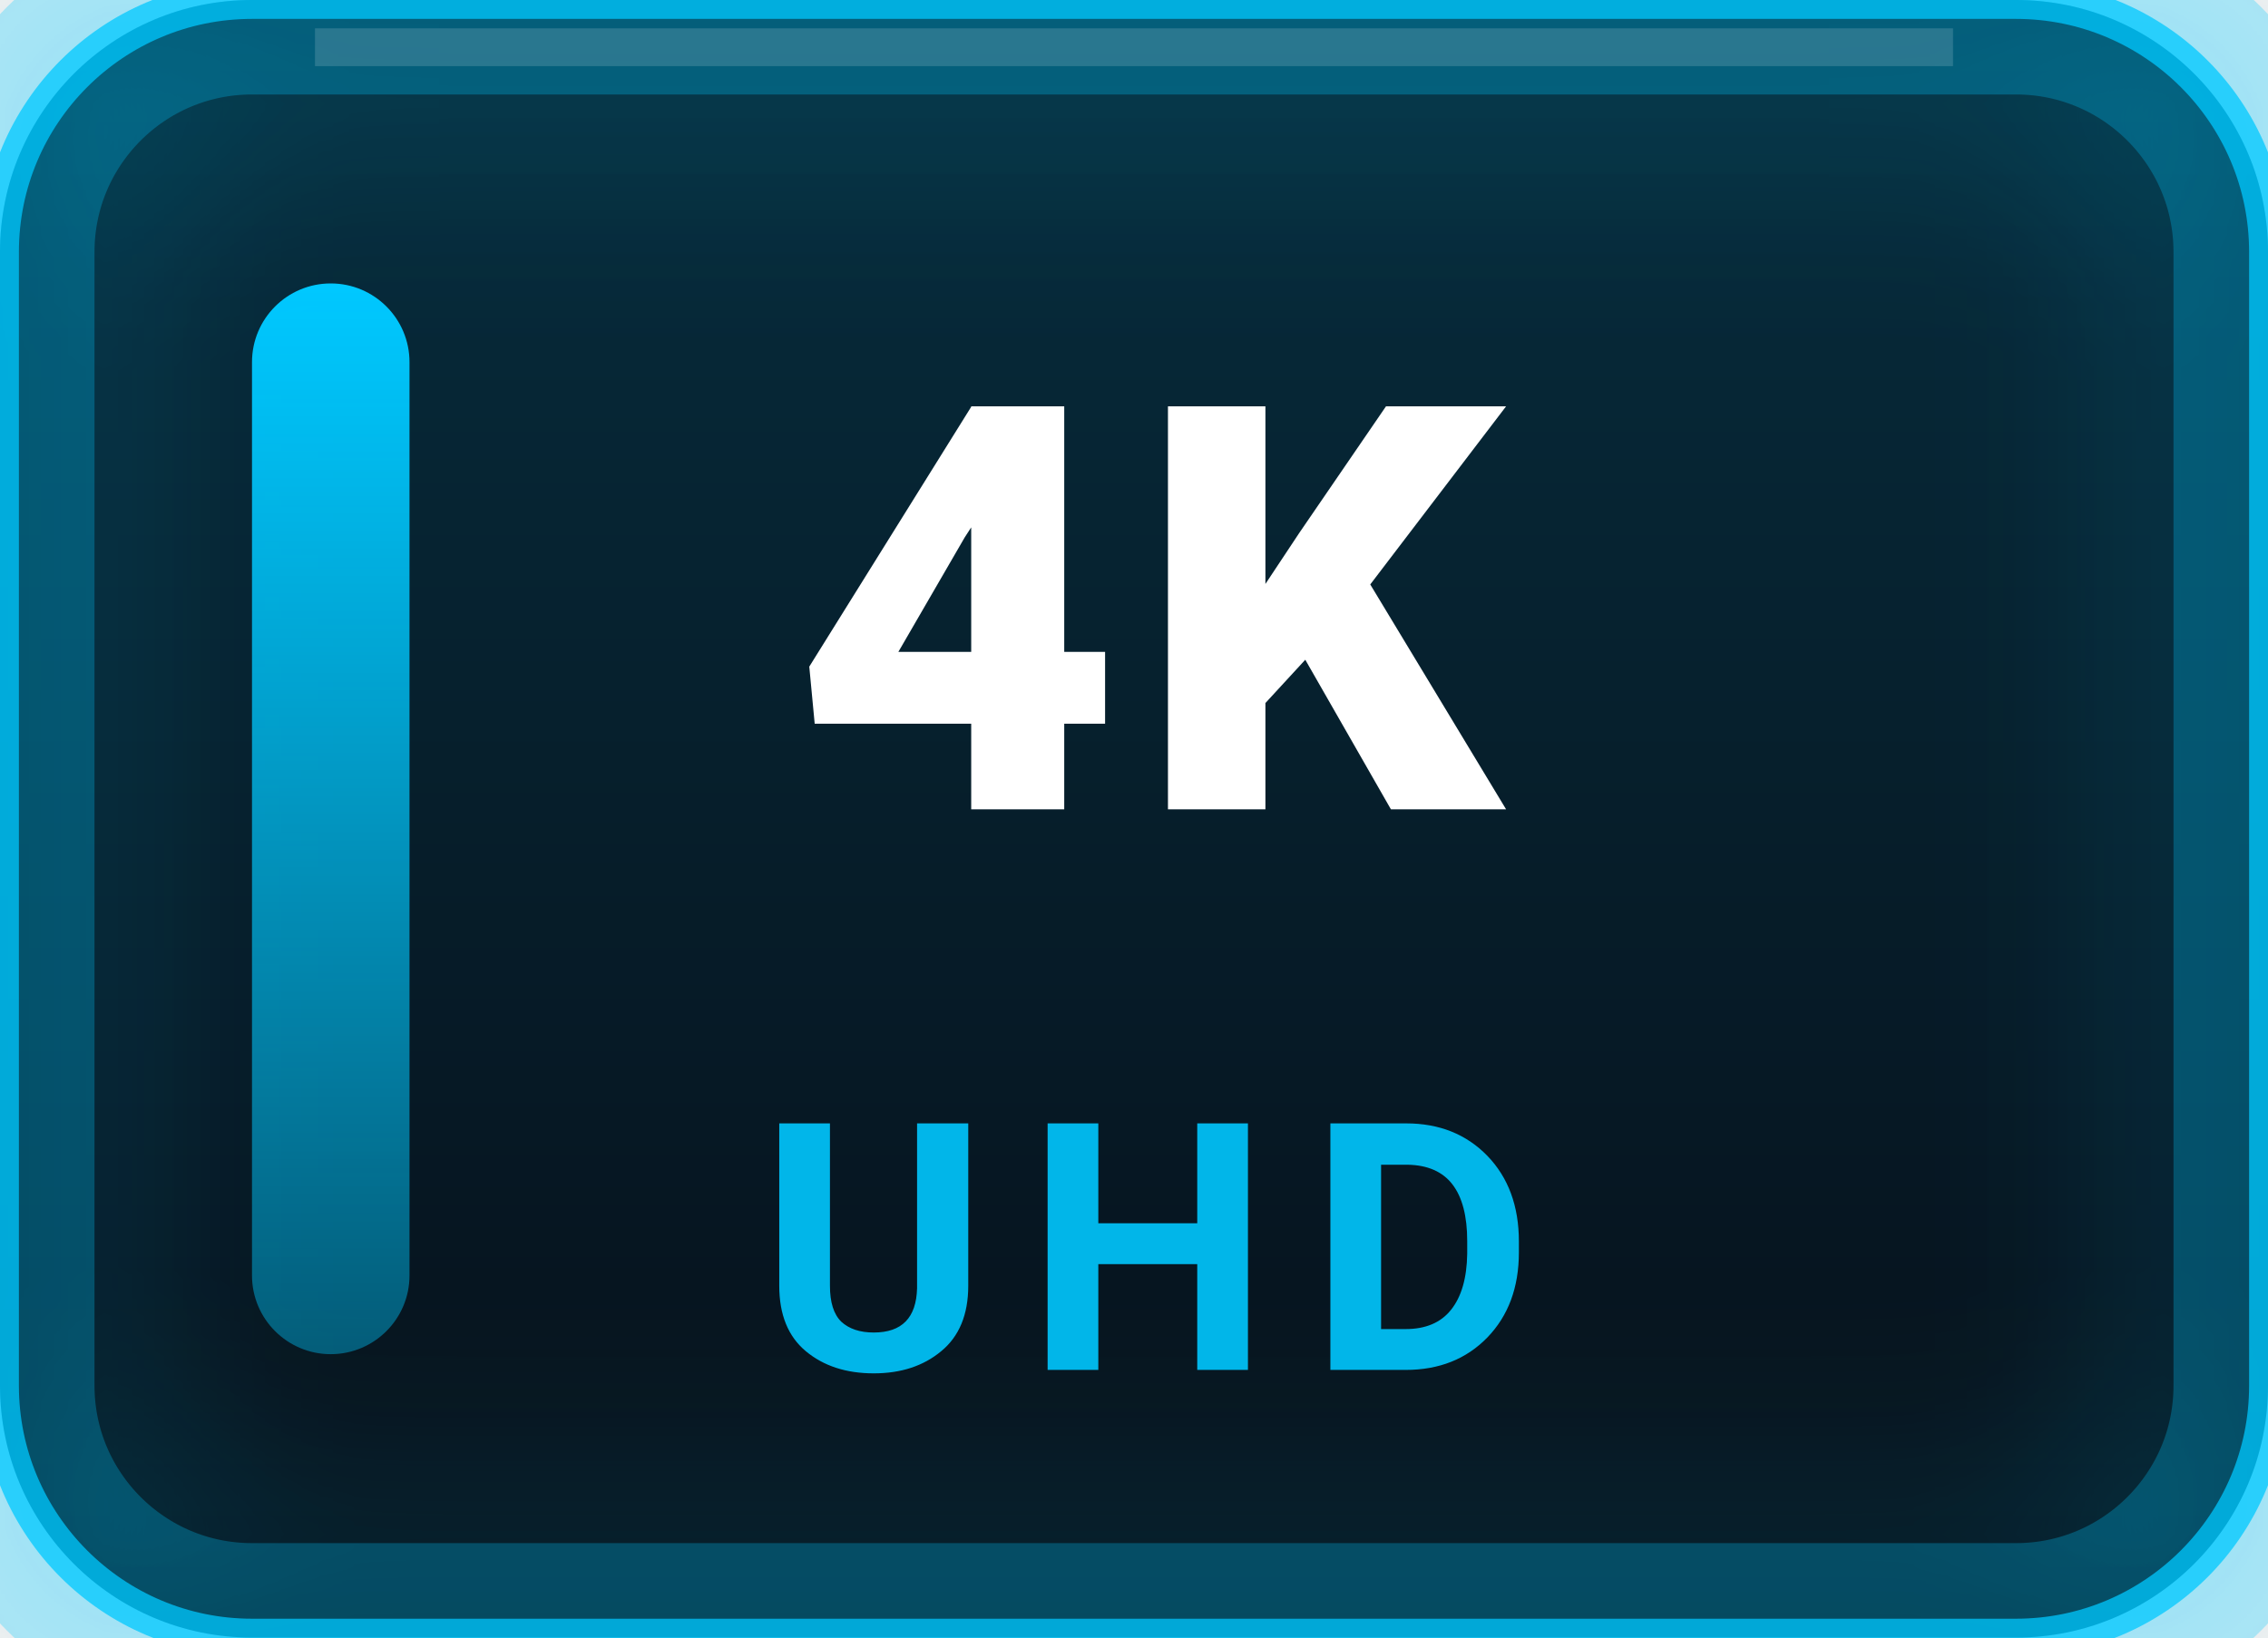
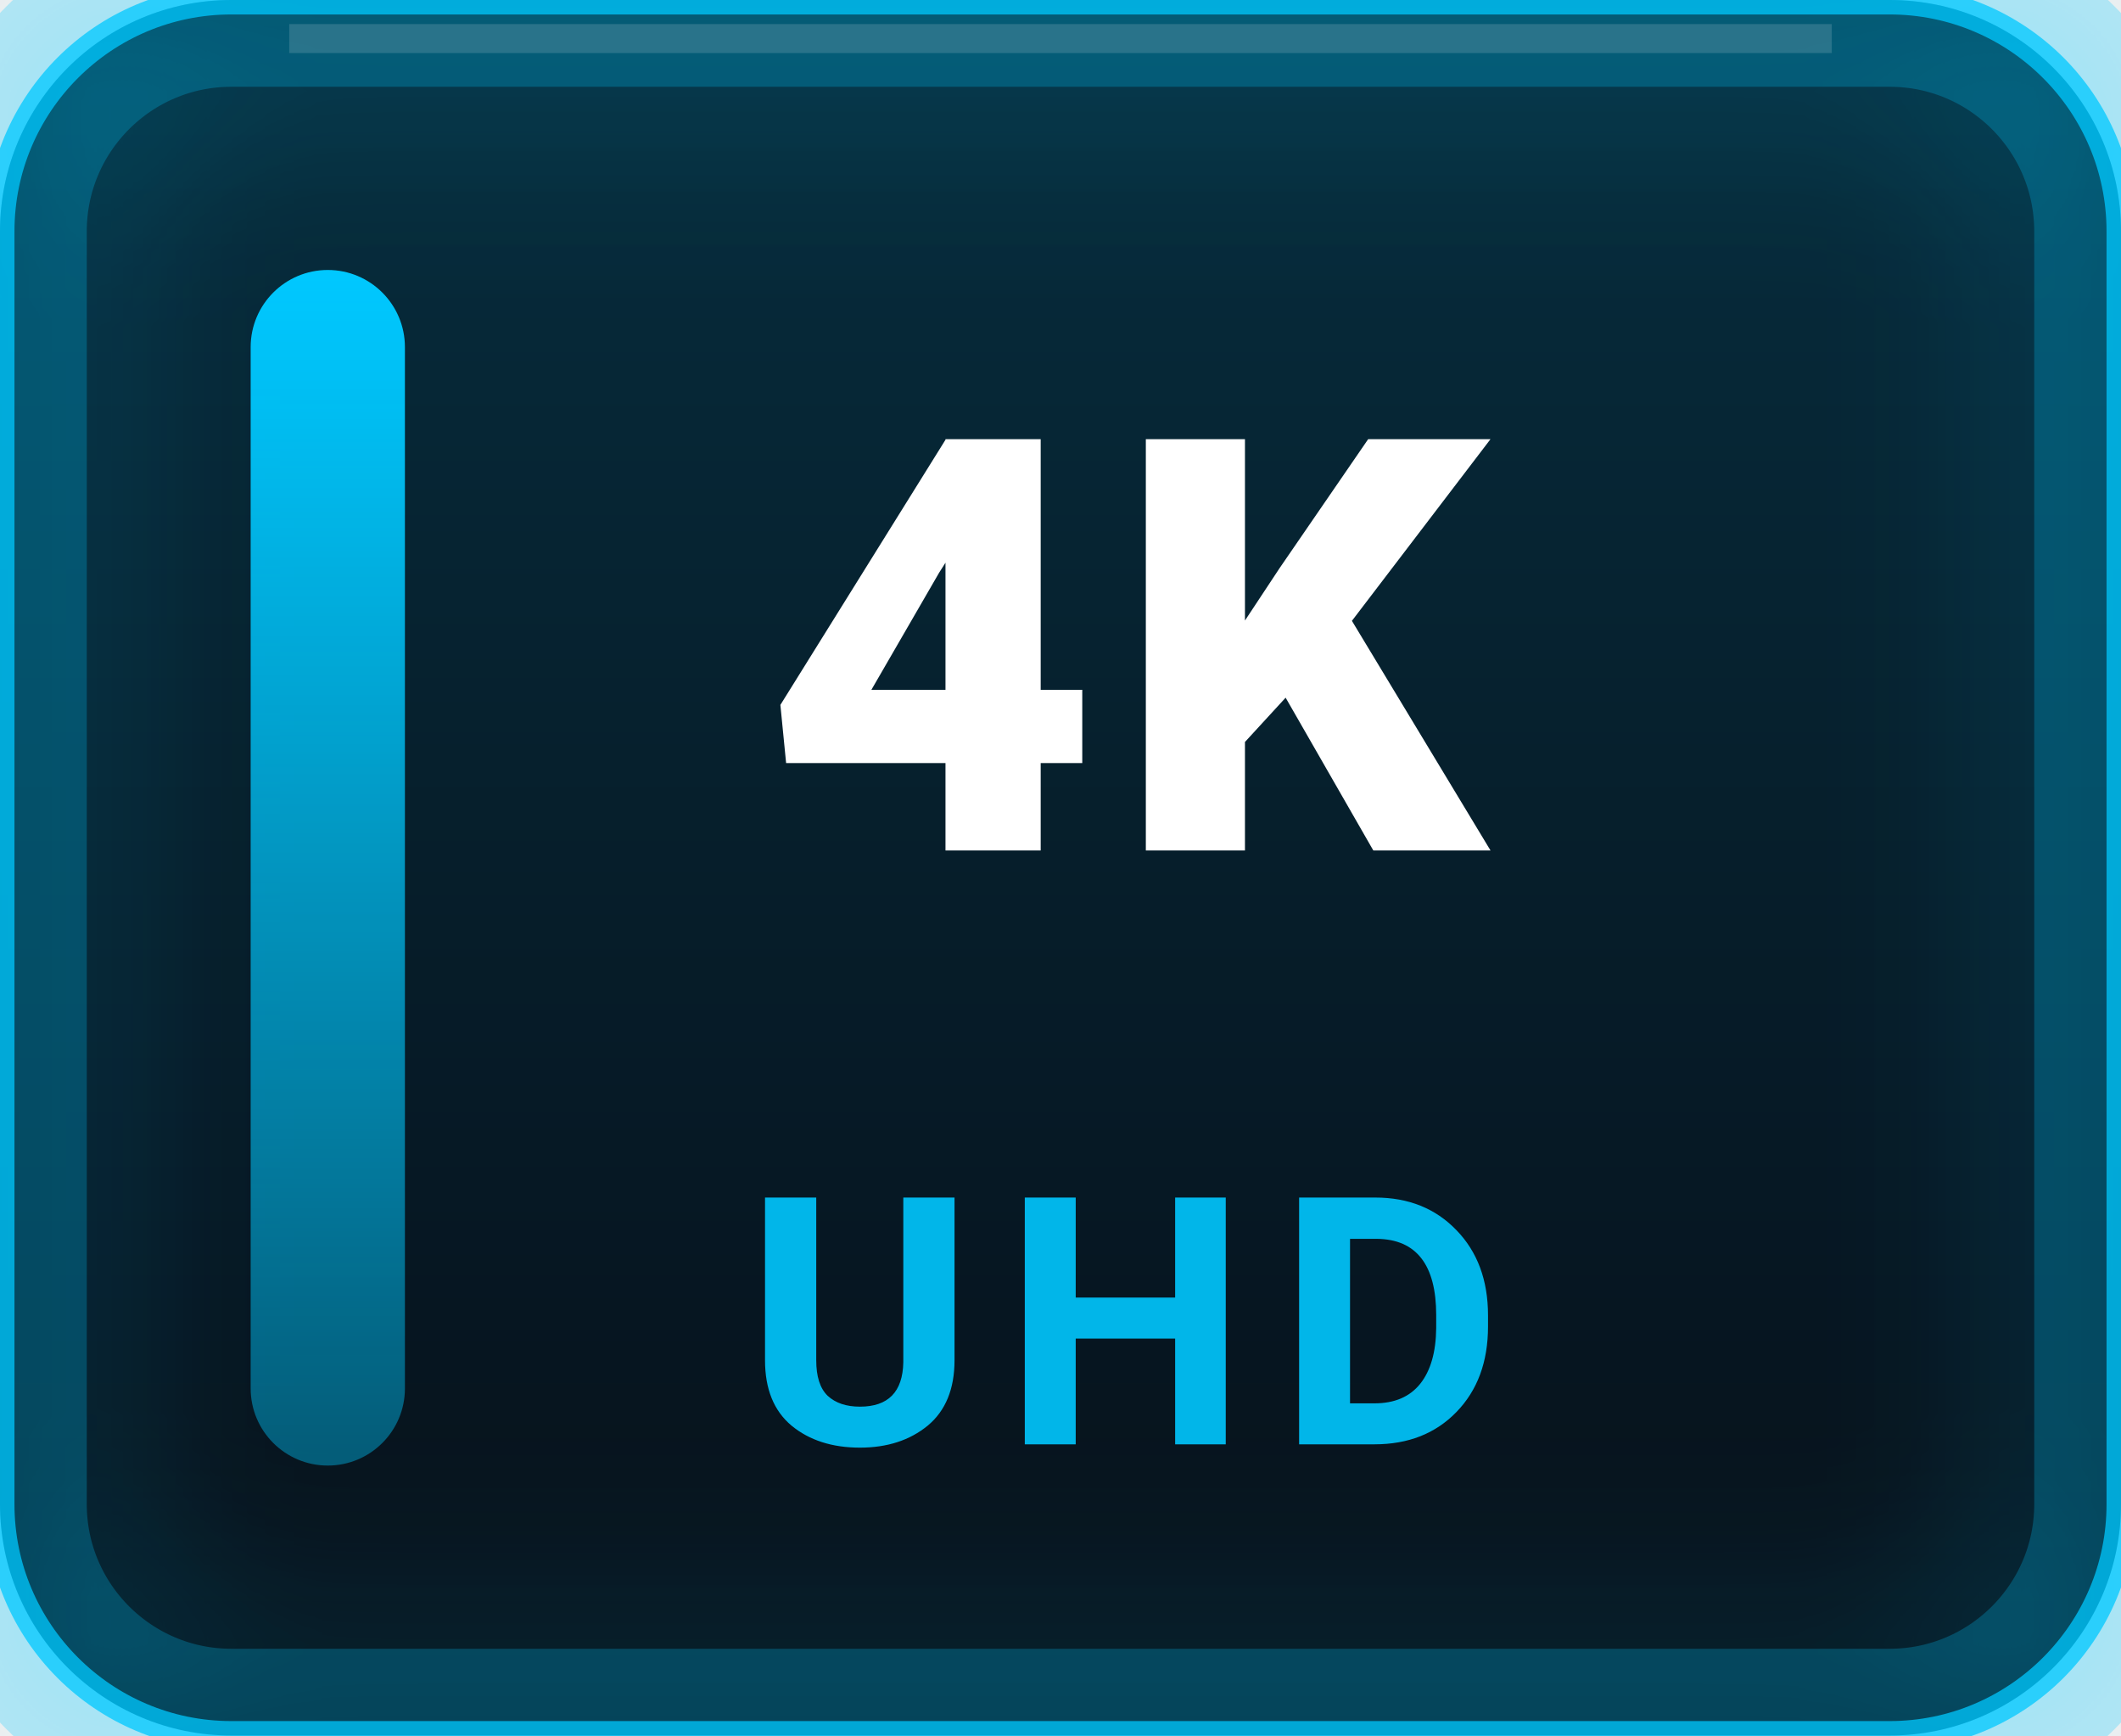
- <svg xmlns="http://www.w3.org/2000/svg" width="72" height="52" viewBox="0 0 72 52">
+ <svg xmlns="http://www.w3.org/2000/svg" width="110" height="90" viewBox="0 0 110 90">
  <defs>
-     <linearGradient id="tb40240" x1="0" y1="0" x2="0" y2="1">
+     <linearGradient id="tb66509" x1="0" y1="0" x2="0" y2="1">
      <stop offset="0%" stop-color="rgb(0,200,255)" stop-opacity="0.20" />
      <stop offset="100%" stop-color="rgb(0,200,255)" stop-opacity="0.04" />
    </linearGradient>
-     <linearGradient id="bb40240" x1="0" y1="0" x2="0" y2="1">
+     <linearGradient id="bb66509" x1="0" y1="0" x2="0" y2="1">
      <stop offset="0%" stop-color="#00C8FF" stop-opacity="1.0" />
      <stop offset="100%" stop-color="#00C8FF" stop-opacity="0.4" />
    </linearGradient>
-     <filter id="gb40240" x="-50%" y="-50%" width="200%" height="200%">
-       <feGaussianBlur in="SourceGraphic" stdDeviation="3.5" result="blur" />
+     <filter id="gb66509" x="-50%" y="-50%" width="200%" height="200%">
+       <feGaussianBlur in="SourceGraphic" stdDeviation="5" result="blur" />
      <feMerge>
        <feMergeNode in="blur" />
        <feMergeNode in="SourceGraphic" />
      </feMerge>
    </filter>
  </defs>
-   <rect width="72" height="52" rx="8" fill="rgb(7,7,14)" />
-   <rect width="72" height="52" rx="8" fill="url(#tb40240)" />
-   <rect width="72" height="52" rx="8" fill="none" stroke="#00C8FF" stroke-width="6" stroke-opacity="0.28" filter="url(#gb40240)" />
-   <rect width="72" height="52" rx="8" fill="none" stroke="#00C8FF" stroke-width="1.2" stroke-opacity="0.75" />
-   <line x1="10" y1="1.5" x2="62" y2="1.5" stroke="rgba(255,255,255,0.15)" stroke-width="1.2" />
-   <rect x="8" y="9" width="5" height="34" rx="2.5" fill="url(#bb40240)" />
-   <text x="36.4" y="25.7" text-anchor="middle" fill="#ffffff" font-family="'Poppins','Roboto','sans-serif-black','Arial Black',Impact,sans-serif" font-size="18" font-weight="900" letter-spacing="0.5">4K</text>
-   <text x="36.4" y="43.5" text-anchor="middle" fill="rgb(0,200,255)" fill-opacity="0.9" font-family="'Poppins','Roboto','Arial',sans-serif" font-size="11" font-weight="700" letter-spacing="1.2">UHD</text>
+   <rect width="110" height="90" rx="12" fill="rgb(7,7,14)" />
+   <rect width="110" height="90" rx="12" fill="url(#tb66509)" />
+   <rect width="110" height="90" rx="12" fill="none" stroke="#00C8FF" stroke-width="9" stroke-opacity="0.25" filter="url(#gb66509)" />
+   <rect width="110" height="90" rx="12" fill="none" stroke="#00C8FF" stroke-width="1.5" stroke-opacity="0.75" />
+   <line x1="15" y1="2" x2="95" y2="2" stroke="rgba(255,255,255,0.15)" stroke-width="1.5" />
+   <rect x="13" y="14" width="8" height="62" rx="4" fill="url(#bb66509)" />
+   <text x="58.3" y="44.1" text-anchor="middle" fill="#ffffff" font-family="'Poppins','Roboto','sans-serif-black','Arial Black',Impact,sans-serif" font-size="30" font-weight="900" letter-spacing="0.8">4K</text>
+   <text x="58.3" y="74.9" text-anchor="middle" fill="rgb(0,200,255)" fill-opacity="0.9" font-family="'Poppins','Roboto','Arial',sans-serif" font-size="18" font-weight="700" letter-spacing="1.5">UHD</text>
</svg>
